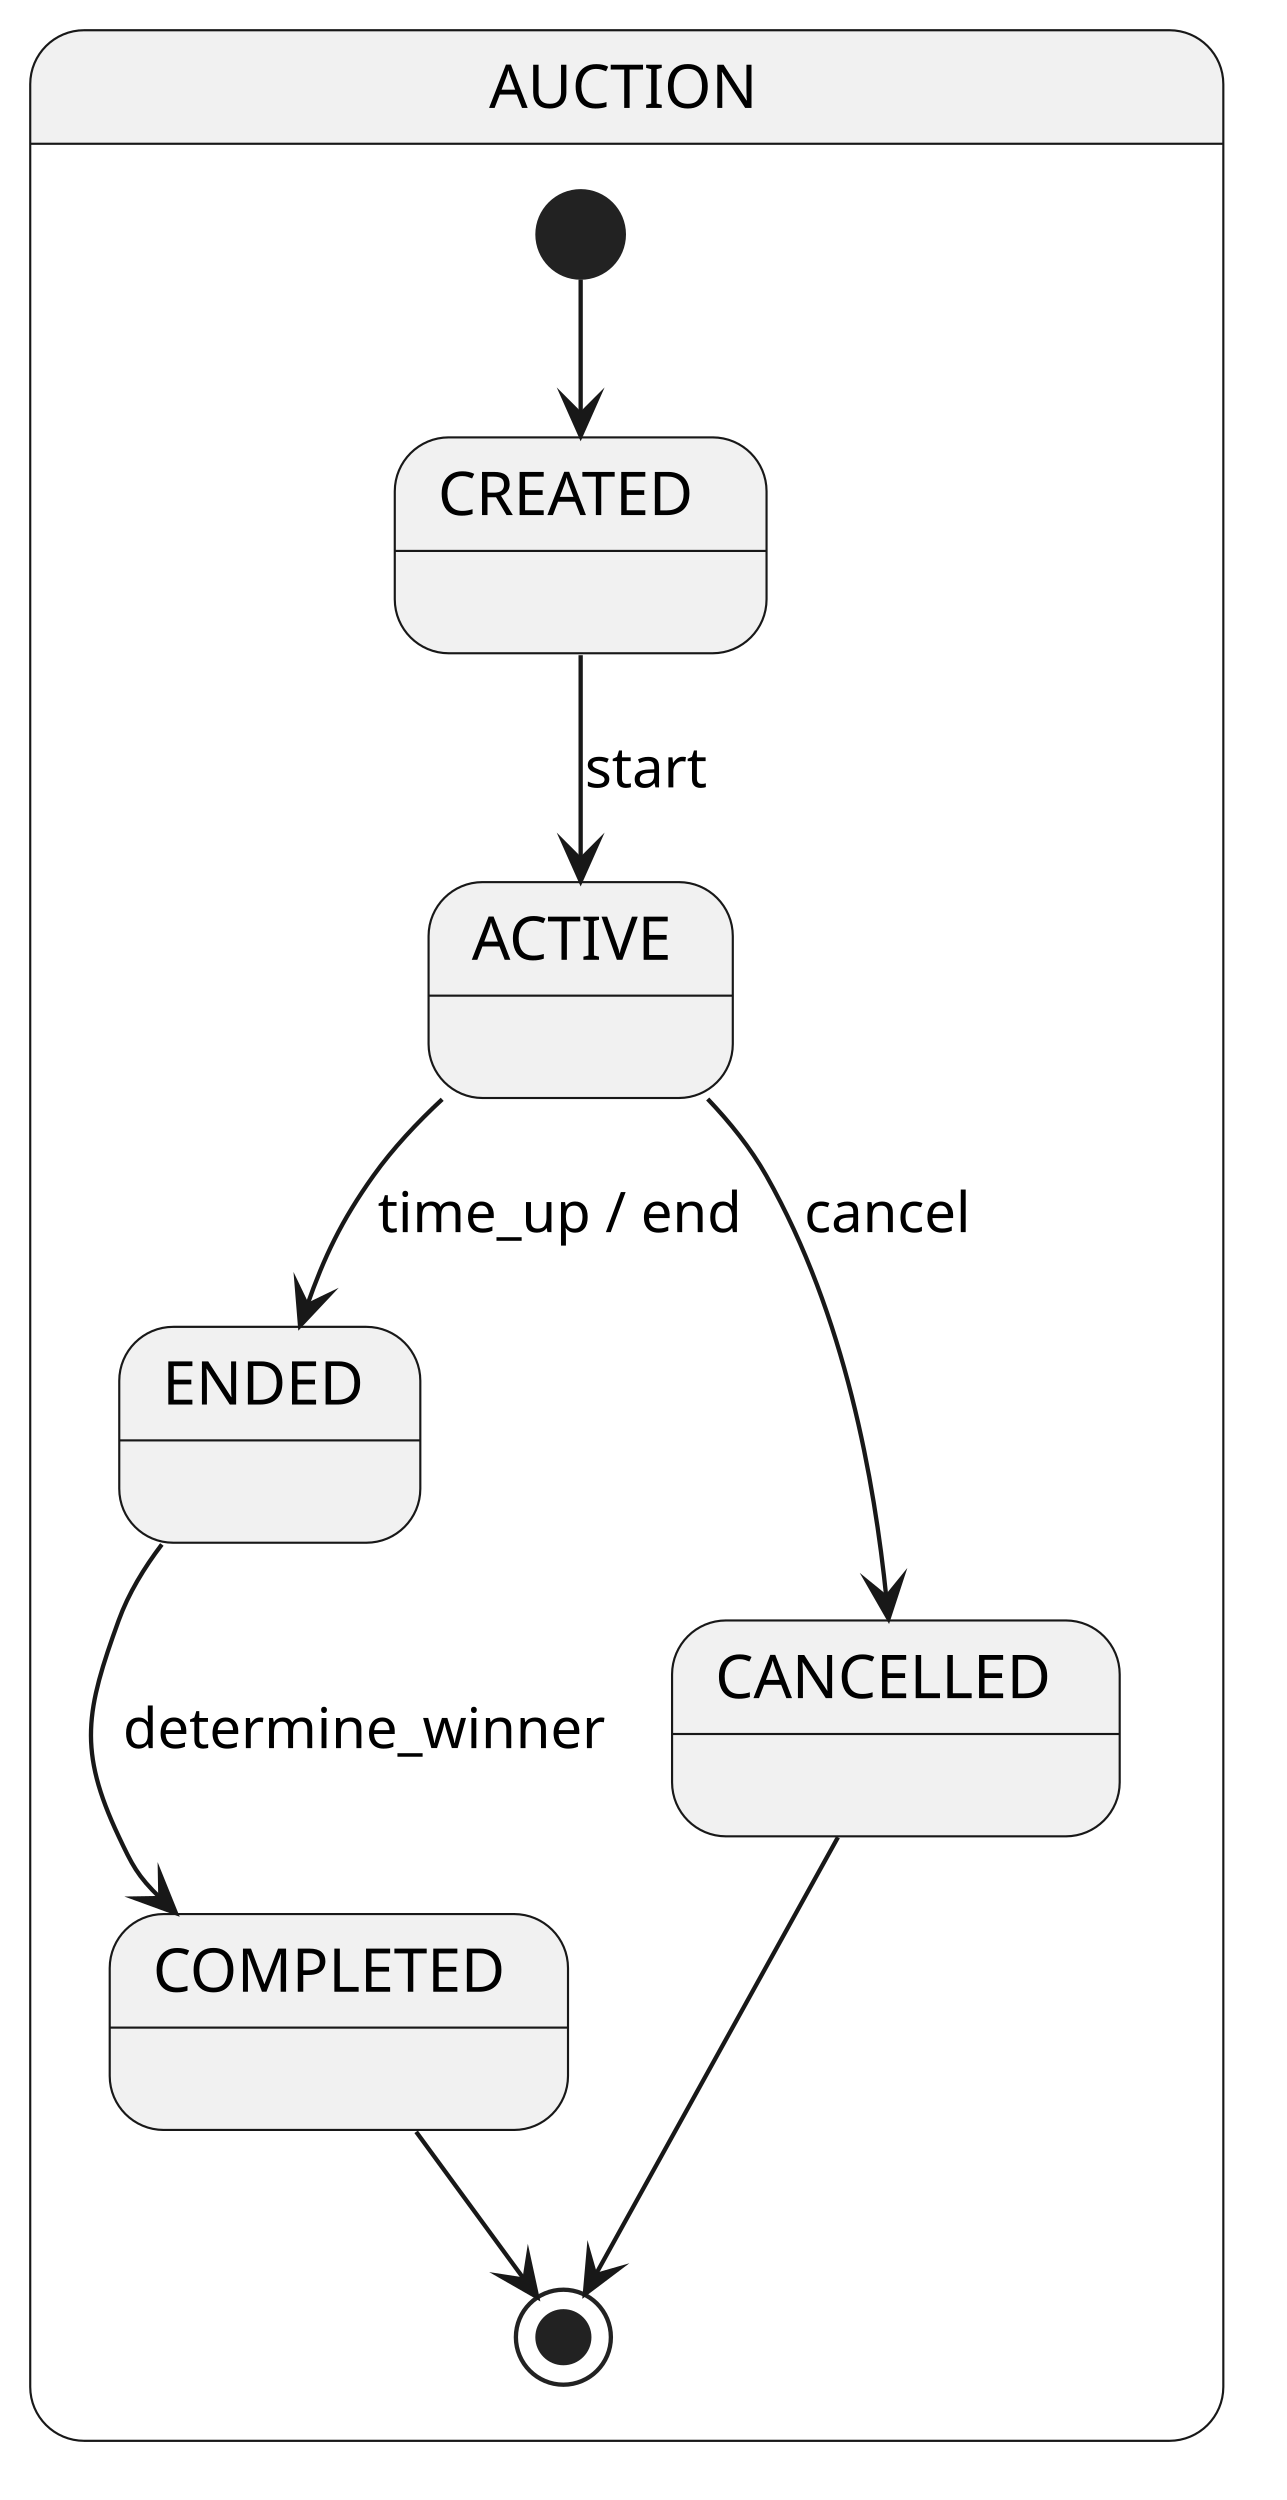
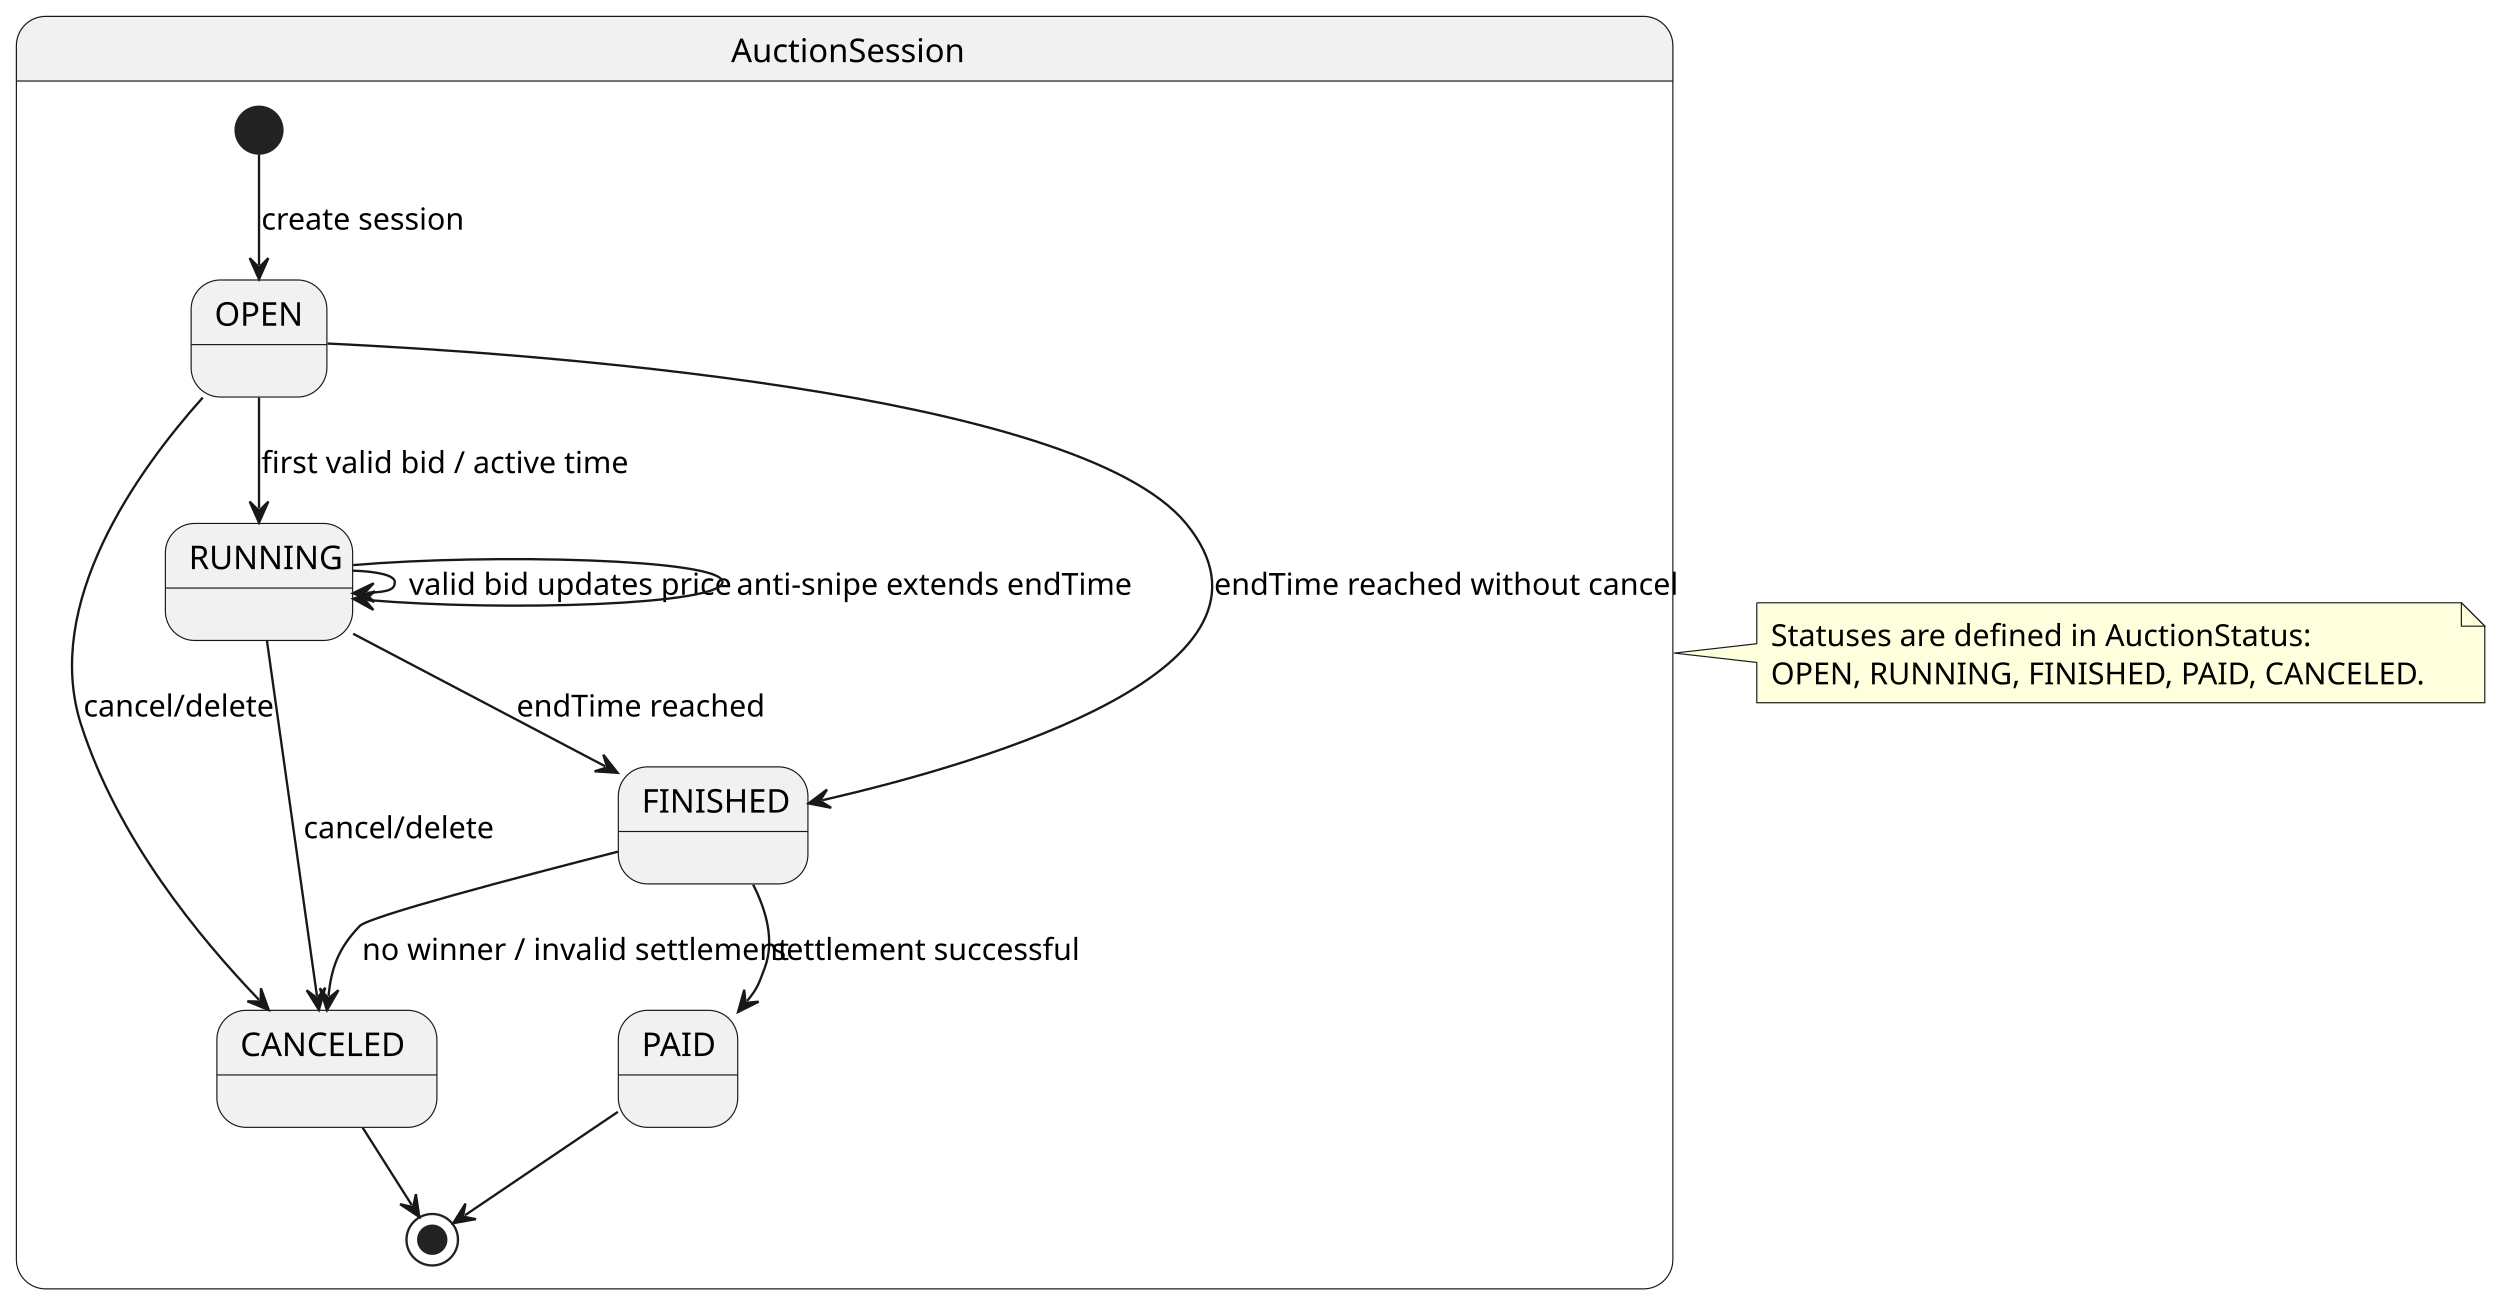
- <svg xmlns="http://www.w3.org/2000/svg" contentStyleType="text/css" data-diagram-type="STATE" height="579px" preserveAspectRatio="none" style="width:298px;height:579px;background:#FFFFFF;" version="1.1" viewBox="0 0 298 579" width="298px" zoomAndPan="magnify">
+ <svg xmlns="http://www.w3.org/2000/svg" contentStyleType="text/css" height="556px" preserveAspectRatio="none" style="width:1068px;height:556px;background:#FFFFFF;" version="1.1" viewBox="0 0 1068 556" width="1068px" zoomAndPan="magnify">
  <defs />
  <g>
-     <g class="entity" data-qualified-name="AuctionState" data-source-line="1" id="ent0001">
-       <path d="M19.5,7 L270.822,7 A12.5,12.5 0 0 1 283.322,19.5 L283.322,33.297 L7,33.297 L7,19.5 A12.5,12.5 0 0 1 19.5,7" fill="#F1F1F1" />
-       <rect fill="none" height="558.297" rx="12.5" ry="12.5" style="stroke:#181818;stroke-width:0.5;" width="276.322" x="7" y="7" />
-       <line style="stroke:#181818;stroke-width:0.5;" x1="7" x2="283.322" y1="33.297" y2="33.297" />
-       <text fill="#000000" font-family="sans-serif" font-size="14" lengthAdjust="spacing" textLength="63.773" x="113.275" y="24.995">AUCTION</text>
-       <g class="start_entity" data-qualified-name="AuctionState..start.AuctionState" data-source-line="2" id="ent0002">
-         <ellipse cx="134.48" cy="54.297" fill="#222222" rx="10" ry="10" style="stroke:#222222;stroke-width:1;" />
-       </g>
-       <g class="entity" data-qualified-name="AuctionState.CREATED" data-source-line="2" id="ent0003">
-         <rect fill="#F1F1F1" height="50" rx="12.5" ry="12.5" style="stroke:#181818;stroke-width:0.5;" width="86.103" x="91.43" y="101.297" />
-         <line style="stroke:#181818;stroke-width:0.5;" x1="91.43" x2="177.534" y1="127.594" y2="127.594" />
-         <text fill="#000000" font-family="sans-serif" font-size="14" lengthAdjust="spacing" textLength="66.103" x="101.43" y="119.292">CREATED</text>
-       </g>
-       <g class="entity" data-qualified-name="AuctionState.ACTIVE" data-source-line="3" id="ent0005">
-         <rect fill="#F1F1F1" height="50" rx="12.5" ry="12.5" style="stroke:#181818;stroke-width:0.5;" width="70.456" x="99.26" y="204.297" />
-         <line style="stroke:#181818;stroke-width:0.5;" x1="99.26" x2="169.716" y1="230.594" y2="230.594" />
-         <text fill="#000000" font-family="sans-serif" font-size="14" lengthAdjust="spacing" textLength="50.456" x="109.26" y="222.292">ACTIVE</text>
-       </g>
-       <g class="entity" data-qualified-name="AuctionState.ENDED" data-source-line="4" id="ent0007">
-         <rect fill="#F1F1F1" height="50" rx="12.5" ry="12.5" style="stroke:#181818;stroke-width:0.5;" width="69.725" x="27.62" y="307.297" />
-         <line style="stroke:#181818;stroke-width:0.5;" x1="27.62" x2="97.345" y1="333.594" y2="333.594" />
-         <text fill="#000000" font-family="sans-serif" font-size="14" lengthAdjust="spacing" textLength="49.725" x="37.62" y="325.292">ENDED</text>
-       </g>
-       <g class="entity" data-qualified-name="AuctionState.CANCELLED" data-source-line="5" id="ent0009">
-         <rect fill="#F1F1F1" height="50" rx="12.5" ry="12.5" style="stroke:#181818;stroke-width:0.5;" width="103.672" x="155.65" y="375.297" />
-         <line style="stroke:#181818;stroke-width:0.5;" x1="155.65" x2="259.322" y1="401.594" y2="401.594" />
-         <text fill="#000000" font-family="sans-serif" font-size="14" lengthAdjust="spacing" textLength="83.672" x="165.65" y="393.292">CANCELLED</text>
-       </g>
-       <g class="entity" data-qualified-name="AuctionState.COMPLETED" data-source-line="6" id="ent0011">
-         <rect fill="#F1F1F1" height="50" rx="12.5" ry="12.5" style="stroke:#181818;stroke-width:0.5;" width="106.14" x="25.41" y="443.297" />
-         <line style="stroke:#181818;stroke-width:0.5;" x1="25.41" x2="131.55" y1="469.594" y2="469.594" />
-         <text fill="#000000" font-family="sans-serif" font-size="14" lengthAdjust="spacing" textLength="86.14" x="35.41" y="461.292">COMPLETED</text>
-       </g>
-       <g class="end_entity" data-qualified-name="AuctionState..end.AuctionState" data-source-line="7" id="ent0013">
-         <ellipse cx="130.48" cy="541.297" fill="none" rx="11" ry="11" style="stroke:#222222;stroke-width:1;" />
-         <ellipse cx="130.48" cy="541.297" fill="#222222" rx="6" ry="6" style="stroke:#222222;stroke-width:1;" />
-       </g>
-       <g class="link" data-entity-1="ent0002" data-entity-2="ent0003" data-link-type="dependency" data-source-line="2" id="lnk4">
-         <path d="M134.48,64.737 C134.48,73.997 134.48,83.487 134.48,95.977" fill="none" id="*start*AuctionState-to-CREATED" style="stroke:#181818;stroke-width:1;" />
-         <polygon fill="#181818" points="134.48,100.977,138.48,91.977,134.48,95.977,130.48,91.977,134.48,100.977" style="stroke:#181818;stroke-width:1;stroke-linejoin:miter;stroke-miterlimit:10;" />
-       </g>
-       <g class="link" data-entity-1="ent0003" data-entity-2="ent0005" data-link-type="dependency" data-source-line="3" id="lnk6">
-         <path d="M134.48,151.747 C134.48,167.627 134.48,183.237 134.48,199.077" fill="none" id="CREATED-to-ACTIVE" style="stroke:#181818;stroke-width:1;" />
-         <polygon fill="#181818" points="134.48,204.077,138.48,195.077,134.48,199.077,130.48,195.077,134.48,204.077" style="stroke:#181818;stroke-width:1;stroke-linejoin:miter;stroke-miterlimit:10;" />
-         <text fill="#000000" font-family="sans-serif" font-size="13" lengthAdjust="spacing" textLength="30.278" x="135.48" y="182.364">start</text>
-       </g>
-       <g class="link" data-entity-1="ent0005" data-entity-2="ent0007" data-link-type="dependency" data-source-line="4" id="lnk8">
-         <path d="M102.41,254.597 C96.61,259.987 90.98,265.987 86.48,272.297 C79.04,282.747 75.062,291.118 71.142,302.318" fill="none" id="ACTIVE-to-ENDED" style="stroke:#181818;stroke-width:1;" />
-         <polygon fill="#181818" points="69.49,307.037,76.239,299.864,71.142,302.318,68.688,297.221,69.49,307.037" style="stroke:#181818;stroke-width:1;stroke-linejoin:miter;stroke-miterlimit:10;" />
-         <text fill="#000000" font-family="sans-serif" font-size="13" lengthAdjust="spacing" textLength="89.496" x="87.48" y="285.364">time_up / end</text>
-       </g>
-       <g class="link" data-entity-1="ent0005" data-entity-2="ent0009" data-link-type="dependency" data-source-line="5" id="lnk10">
-         <path d="M163.9,254.527 C169.04,259.917 173.89,265.937 177.48,272.297 C195.88,304.837 202.518,343.213 205.268,369.923" fill="none" id="ACTIVE-to-CANCELLED" style="stroke:#181818;stroke-width:1;" />
-         <polygon fill="#181818" points="205.78,374.897,208.837,365.534,205.268,369.923,200.879,366.354,205.78,374.897" style="stroke:#181818;stroke-width:1;stroke-linejoin:miter;stroke-miterlimit:10;" />
-         <text fill="#000000" font-family="sans-serif" font-size="13" lengthAdjust="spacing" textLength="42.11" x="186.26" y="285.364">cancel</text>
-       </g>
-       <g class="link" data-entity-1="ent0007" data-entity-2="ent0011" data-link-type="dependency" data-source-line="6" id="lnk12">
-         <path d="M37.48,357.697 C33.39,363.077 29.75,369.047 27.48,375.297 C19.92,396.187 18,405.197 27.48,425.297 C30.62,431.937 31.775,434.402 37.145,439.592" fill="none" id="ENDED-to-COMPLETED" style="stroke:#181818;stroke-width:1;" />
-         <polygon fill="#181818" points="40.74,443.067,37.048,433.936,37.145,439.592,31.489,439.688,40.74,443.067" style="stroke:#181818;stroke-width:1;stroke-linejoin:miter;stroke-miterlimit:10;" />
-         <text fill="#000000" font-family="sans-serif" font-size="13" lengthAdjust="spacing" textLength="117.768" x="28.48" y="404.864">determine_winner</text>
-       </g>
-       <g class="link" data-entity-1="ent0009" data-entity-2="ent0013" data-link-type="dependency" data-source-line="7" id="lnk14">
-         <path d="M194.07,425.507 C176.66,456.937 149.564,505.864 137.874,526.954" fill="none" id="CANCELLED-to-*end*AuctionState" style="stroke:#181818;stroke-width:1;" />
-         <polygon fill="#181818" points="135.45,531.327,143.312,525.394,137.874,526.954,136.315,521.516,135.45,531.327" style="stroke:#181818;stroke-width:1;stroke-linejoin:miter;stroke-miterlimit:10;" />
-       </g>
-       <g class="link" data-entity-1="ent0011" data-entity-2="ent0013" data-link-type="dependency" data-source-line="8" id="lnk15">
-         <path d="M96.38,493.727 C106.13,507.047 114.626,518.643 121.466,527.983" fill="none" id="COMPLETED-to-*end*AuctionState" style="stroke:#181818;stroke-width:1;" />
-         <polygon fill="#181818" points="124.42,532.017,122.33,522.392,121.466,527.983,115.875,527.119,124.42,532.017" style="stroke:#181818;stroke-width:1;stroke-linejoin:miter;stroke-miterlimit:10;" />
-       </g>
+     <path d="M19.5,7 L702.15,7 A12.5,12.5 0 0 1 714.65,19.5 L714.65,34.609 L7,34.609 L7,19.5 A12.5,12.5 0 0 1 19.5,7 " fill="#F1F1F1" style="stroke:#F1F1F1;stroke-width:1.0;" />
+     <rect fill="none" height="543.609" rx="12.5" ry="12.5" style="stroke:#181818;stroke-width:0.5;" width="707.65" x="7" y="7" />
+     <line style="stroke:#181818;stroke-width:0.5;" x1="7" x2="714.65" y1="34.609" y2="34.609" />
+     <text fill="#000000" font-family="sans-serif" font-size="14" lengthAdjust="spacing" textLength="97" x="312.325" y="26.533">AuctionSession</text>
+     <ellipse cx="110.65" cy="55.609" fill="#222222" rx="10" ry="10" style="stroke:#222222;stroke-width:1.0;" />
+     <g id="AuctionState.OPEN">
+       <rect fill="#F1F1F1" height="50" rx="12.5" ry="12.5" style="stroke:#181818;stroke-width:0.5;" width="58" x="81.65" y="119.609" />
+       <line style="stroke:#181818;stroke-width:0.5;" x1="81.65" x2="139.65" y1="147.219" y2="147.219" />
+       <text fill="#000000" font-family="sans-serif" font-size="14" lengthAdjust="spacing" textLength="38" x="91.65" y="139.143">OPEN</text>
+     </g>
+     <g id="AuctionState.RUNNING">
+       <rect fill="#F1F1F1" height="50" rx="12.5" ry="12.5" style="stroke:#181818;stroke-width:0.5;" width="80" x="70.65" y="223.609" />
+       <line style="stroke:#181818;stroke-width:0.5;" x1="70.65" x2="150.65" y1="251.219" y2="251.219" />
+       <text fill="#000000" font-family="sans-serif" font-size="14" lengthAdjust="spacing" textLength="60" x="80.65" y="243.143">RUNNING</text>
+     </g>
+     <g id="AuctionState.FINISHED">
+       <rect fill="#F1F1F1" height="50" rx="12.5" ry="12.5" style="stroke:#181818;stroke-width:0.5;" width="81" x="264.15" y="327.609" />
+       <line style="stroke:#181818;stroke-width:0.5;" x1="264.15" x2="345.15" y1="355.219" y2="355.219" />
+       <text fill="#000000" font-family="sans-serif" font-size="14" lengthAdjust="spacing" textLength="61" x="274.15" y="347.143">FINISHED</text>
+     </g>
+     <g id="AuctionState.CANCELED">
+       <rect fill="#F1F1F1" height="50" rx="12.5" ry="12.5" style="stroke:#181818;stroke-width:0.5;" width="94" x="92.65" y="431.609" />
+       <line style="stroke:#181818;stroke-width:0.5;" x1="92.65" x2="186.65" y1="459.219" y2="459.219" />
+       <text fill="#000000" font-family="sans-serif" font-size="14" lengthAdjust="spacing" textLength="74" x="102.65" y="451.143">CANCELED</text>
+     </g>
+     <g id="AuctionState.PAID">
+       <rect fill="#F1F1F1" height="50" rx="12.5" ry="12.5" style="stroke:#181818;stroke-width:0.5;" width="51" x="264.15" y="431.609" />
+       <line style="stroke:#181818;stroke-width:0.5;" x1="264.15" x2="315.15" y1="459.219" y2="459.219" />
+       <text fill="#000000" font-family="sans-serif" font-size="14" lengthAdjust="spacing" textLength="31" x="274.15" y="451.143">PAID</text>
+     </g>
+     <ellipse cx="184.65" cy="529.609" fill="none" rx="11" ry="11" style="stroke:#222222;stroke-width:1.0;" />
+     <ellipse cx="184.65" cy="529.609" fill="#222222" rx="6" ry="6" style="stroke:#222222;stroke-width:1.0;" />
+     <g id="link_*start*AuctionState_OPEN">
+       <path d="M110.65,65.919 C110.65,78.549 110.65,95.549 110.65,113.259 " fill="none" id="*start*AuctionState-to-OPEN" style="stroke:#181818;stroke-width:1.0;" />
+       <polygon fill="#181818" points="110.65,119.259,114.65,110.259,110.65,114.259,106.65,110.259,110.65,119.259" style="stroke:#181818;stroke-width:1.0;" />
+       <text fill="#000000" font-family="sans-serif" font-size="13" lengthAdjust="spacing" textLength="85" x="111.65" y="98.105">create session</text>
+     </g>
+     <g id="link_OPEN_RUNNING">
+       <path d="M110.65,169.779 C110.65,185.919 110.65,201.079 110.65,217.259 " fill="none" id="OPEN-to-RUNNING" style="stroke:#181818;stroke-width:1.0;" />
+       <polygon fill="#181818" points="110.65,223.259,114.65,214.259,110.65,218.259,106.65,214.259,110.65,223.259" style="stroke:#181818;stroke-width:1.0;" />
+       <text fill="#000000" font-family="sans-serif" font-size="13" lengthAdjust="spacing" textLength="145" x="111.65" y="202.105">first valid bid / active time</text>
+     </g>
+     <g id="link_OPEN_FINISHED">
+       <path d="M139.88,146.759 C223.38,150.699 459.92,166.779 506.65,223.609 C557.34,285.259 423.817,325.152 351.267,341.872 " fill="none" id="OPEN-to-FINISHED" style="stroke:#181818;stroke-width:1.0;" />
+       <polygon fill="#181818" points="345.42,343.219,355.088,345.096,350.292,342.096,353.292,337.3,345.42,343.219" style="stroke:#181818;stroke-width:1.0;" />
+       <text fill="#000000" font-family="sans-serif" font-size="13" lengthAdjust="spacing" textLength="186" x="518.65" y="254.105">endTime reached without cancel</text>
+     </g>
+     <g id="link_RUNNING_RUNNING">
+       <path d="M150.77,243.789 C160.98,244.109 168.65,245.719 168.65,248.609 C168.65,251.499 166.977,252.921 156.767,253.241 " fill="none" id="RUNNING-to-RUNNING" style="stroke:#181818;stroke-width:1.0;" />
+       <polygon fill="#181818" points="150.77,253.429,159.891,257.146,155.768,253.273,159.64,249.149,150.77,253.429" style="stroke:#181818;stroke-width:1.0;" />
+       <text fill="#000000" font-family="sans-serif" font-size="13" lengthAdjust="spacing" textLength="128" x="174.65" y="254.105">valid bid updates price</text>
+     </g>
+     <g id="link_RUNNING_RUNNING">
+       <path d="M150.89,241.409 C210,236.379 308.65,238.779 308.65,248.609 C308.65,258.439 215.978,261.348 156.868,256.318 " fill="none" id="RUNNING-to-RUNNING-1" style="stroke:#181818;stroke-width:1.0;" />
+       <polygon fill="#181818" points="150.89,255.809,159.518,260.558,155.872,256.233,160.197,252.587,150.89,255.809" style="stroke:#181818;stroke-width:1.0;" />
+       <text fill="#000000" font-family="sans-serif" font-size="13" lengthAdjust="spacing" textLength="159" x="314.65" y="254.105">anti-snipe extends endTime</text>
+     </g>
+     <g id="link_RUNNING_FINISHED">
+       <path d="M150.85,270.739 C183.92,288.129 225.279,309.877 258.529,327.357 " fill="none" id="RUNNING-to-FINISHED" style="stroke:#181818;stroke-width:1.0;" />
+       <polygon fill="#181818" points="263.84,330.149,257.735,322.421,259.414,327.823,254.012,329.502,263.84,330.149" style="stroke:#181818;stroke-width:1.0;" />
+       <text fill="#000000" font-family="sans-serif" font-size="13" lengthAdjust="spacing" textLength="99" x="220.65" y="306.104">endTime reached</text>
+     </g>
+     <g id="link_OPEN_CANCELED">
+       <path d="M86.61,169.849 C58.56,201.209 18,257.939 34.65,309.609 C50.35,358.349 84.881,400.225 110.651,427.145 " fill="none" id="OPEN-to-CANCELED" style="stroke:#181818;stroke-width:1.0;" />
+       <polygon fill="#181818" points="114.8,431.479,111.466,422.212,111.343,427.868,105.687,427.744,114.8,431.479" style="stroke:#181818;stroke-width:1.0;" />
+       <text fill="#000000" font-family="sans-serif" font-size="13" lengthAdjust="spacing" textLength="77" x="35.65" y="306.104">cancel/delete</text>
+     </g>
+     <g id="link_RUNNING_CANCELED">
+       <path d="M114.03,273.639 C119.6,313.229 129.813,385.768 135.403,425.468 " fill="none" id="RUNNING-to-CANCELED" style="stroke:#181818;stroke-width:1.0;" />
+       <polygon fill="#181818" points="136.24,431.409,138.946,421.94,135.543,426.458,131.024,423.055,136.24,431.409" style="stroke:#181818;stroke-width:1.0;" />
+       <text fill="#000000" font-family="sans-serif" font-size="13" lengthAdjust="spacing" textLength="77" x="129.65" y="358.104">cancel/delete</text>
+     </g>
+     <g id="link_FINISHED_PAID">
+       <path d="M321.72,377.879 C327.31,388.819 331.08,401.879 326.65,413.609 C324.11,420.339 323.751,422.045 319.121,427.675 " fill="none" id="FINISHED-to-PAID" style="stroke:#181818;stroke-width:1.0;" />
+       <polygon fill="#181818" points="315.31,432.309,324.116,427.899,318.486,428.447,317.937,422.817,315.31,432.309" style="stroke:#181818;stroke-width:1.0;" />
+       <text fill="#000000" font-family="sans-serif" font-size="13" lengthAdjust="spacing" textLength="127" x="329.65" y="410.104">settlement successful</text>
+     </g>
+     <g id="link_FINISHED_CANCELED">
+       <path d="M264.01,363.819 C220.64,374.889 157.58,391.509 153.65,395.609 C144.54,405.109 141.581,413.362 140.311,425.572 " fill="none" id="FINISHED-to-CANCELED" style="stroke:#181818;stroke-width:1.0;" />
+       <polygon fill="#181818" points="139.69,431.539,144.6,423.002,140.207,426.566,136.643,422.174,139.69,431.539" style="stroke:#181818;stroke-width:1.0;" />
+       <text fill="#000000" font-family="sans-serif" font-size="13" lengthAdjust="spacing" textLength="167" x="154.65" y="410.104">no winner / invalid settlement</text>
+     </g>
+     <g id="link_PAID_*end*AuctionState">
+       <path d="M263.96,474.979 C241.13,490.409 214.029,508.737 198.599,519.177 " fill="none" id="PAID-to-*end*AuctionState" style="stroke:#181818;stroke-width:1.0;" />
+       <polygon fill="#181818" points="193.63,522.539,203.326,520.809,197.771,519.737,198.843,514.183,193.63,522.539" style="stroke:#181818;stroke-width:1.0;" />
+     </g>
+     <g id="link_CANCELED_*end*AuctionState">
+       <path d="M154.88,481.649 C163.25,494.839 169.897,505.342 175.907,514.822 " fill="none" id="CANCELED-to-*end*AuctionState" style="stroke:#181818;stroke-width:1.0;" />
+       <polygon fill="#181818" points="179.12,519.889,177.679,510.146,176.443,515.667,170.923,514.43,179.12,519.889" style="stroke:#181818;stroke-width:1.0;" />
+     </g>
+     <g id="elem_GMN22">
+       <path d="M750.5,257.5 L750.5,275 L715.2,279 L750.5,283 L750.5,300.203 A0,0 0 0 0 750.5,300.203 L1061.5,300.203 A0,0 0 0 0 1061.5,300.203 L1061.5,267.5 L1051.5,257.5 L750.5,257.5 A0,0 0 0 0 750.5,257.5 " fill="#FEFFDD" style="stroke:#181818;stroke-width:0.5;" />
+       <path d="M1051.5,257.5 L1051.5,267.5 L1061.5,267.5 L1051.5,257.5 " fill="#FEFFDD" style="stroke:#181818;stroke-width:0.5;" />
+       <text fill="#000000" font-family="sans-serif" font-size="13" lengthAdjust="spacing" textLength="223" x="756.5" y="275.995">Statuses are defined in AuctionStatus:</text>
+       <text fill="#000000" font-family="sans-serif" font-size="13" lengthAdjust="spacing" textLength="290" x="756.5" y="292.347">OPEN, RUNNING, FINISHED, PAID, CANCELED.</text>
    </g>
  </g>
</svg>
